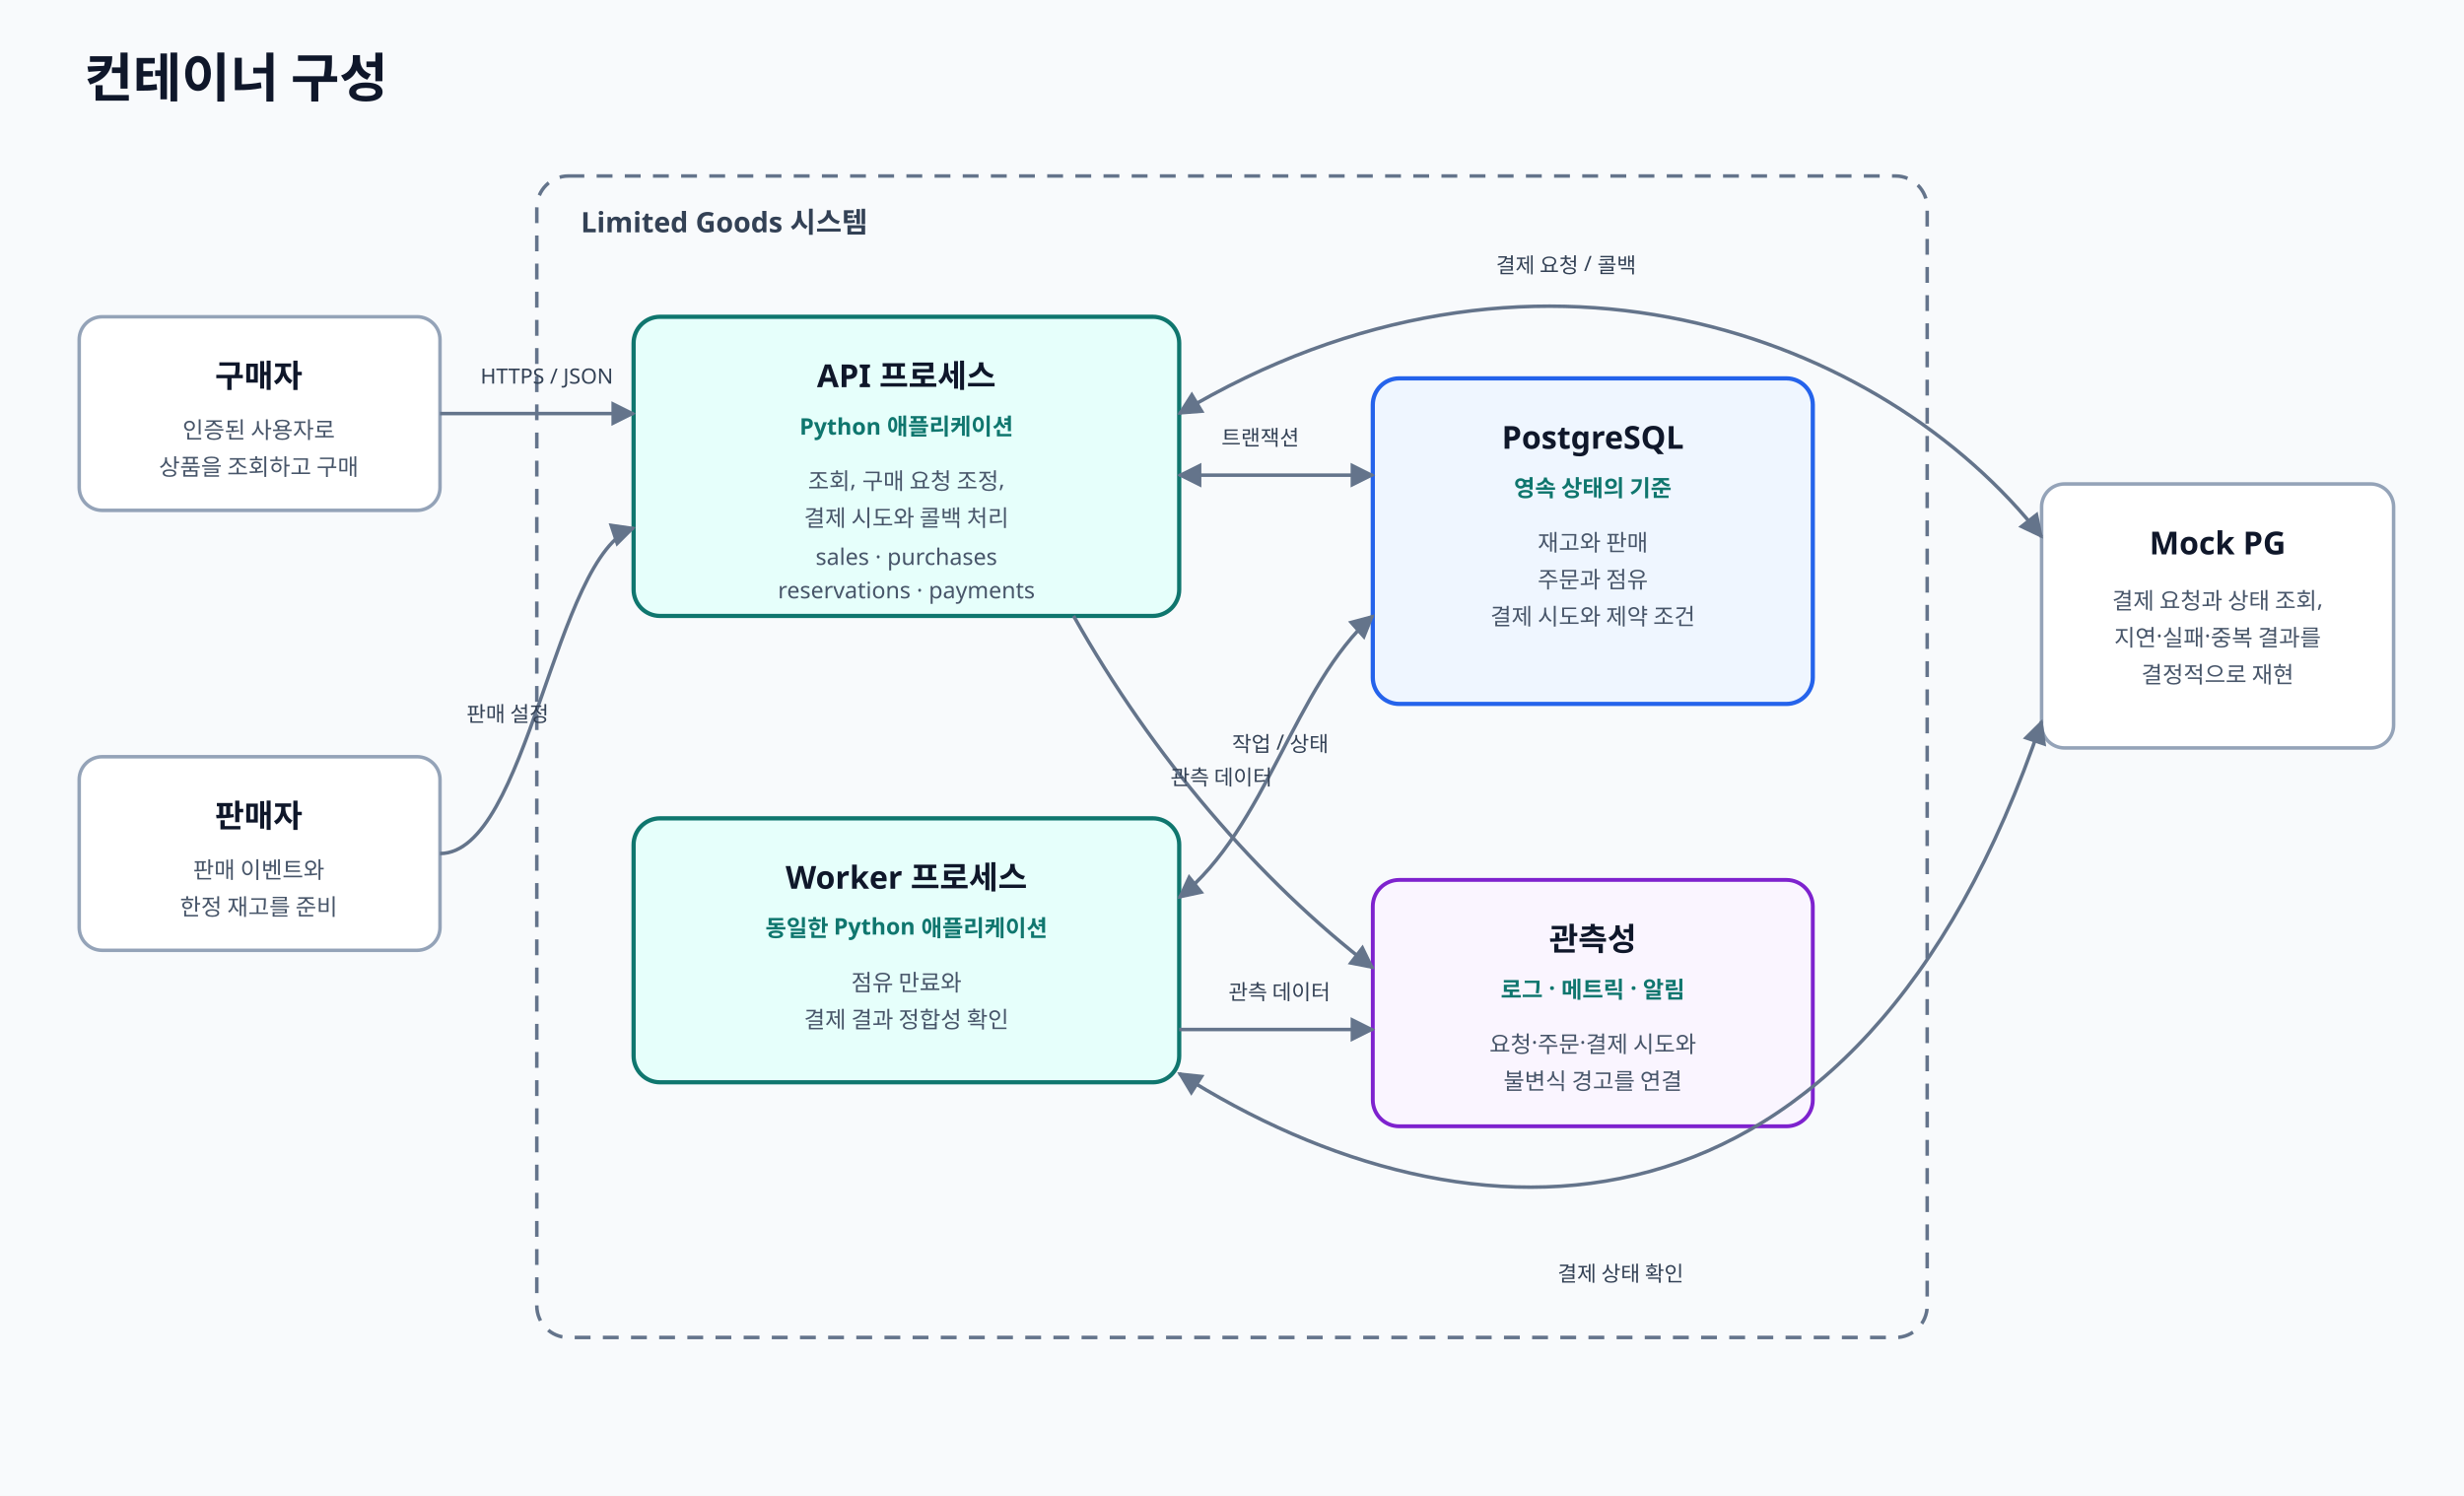
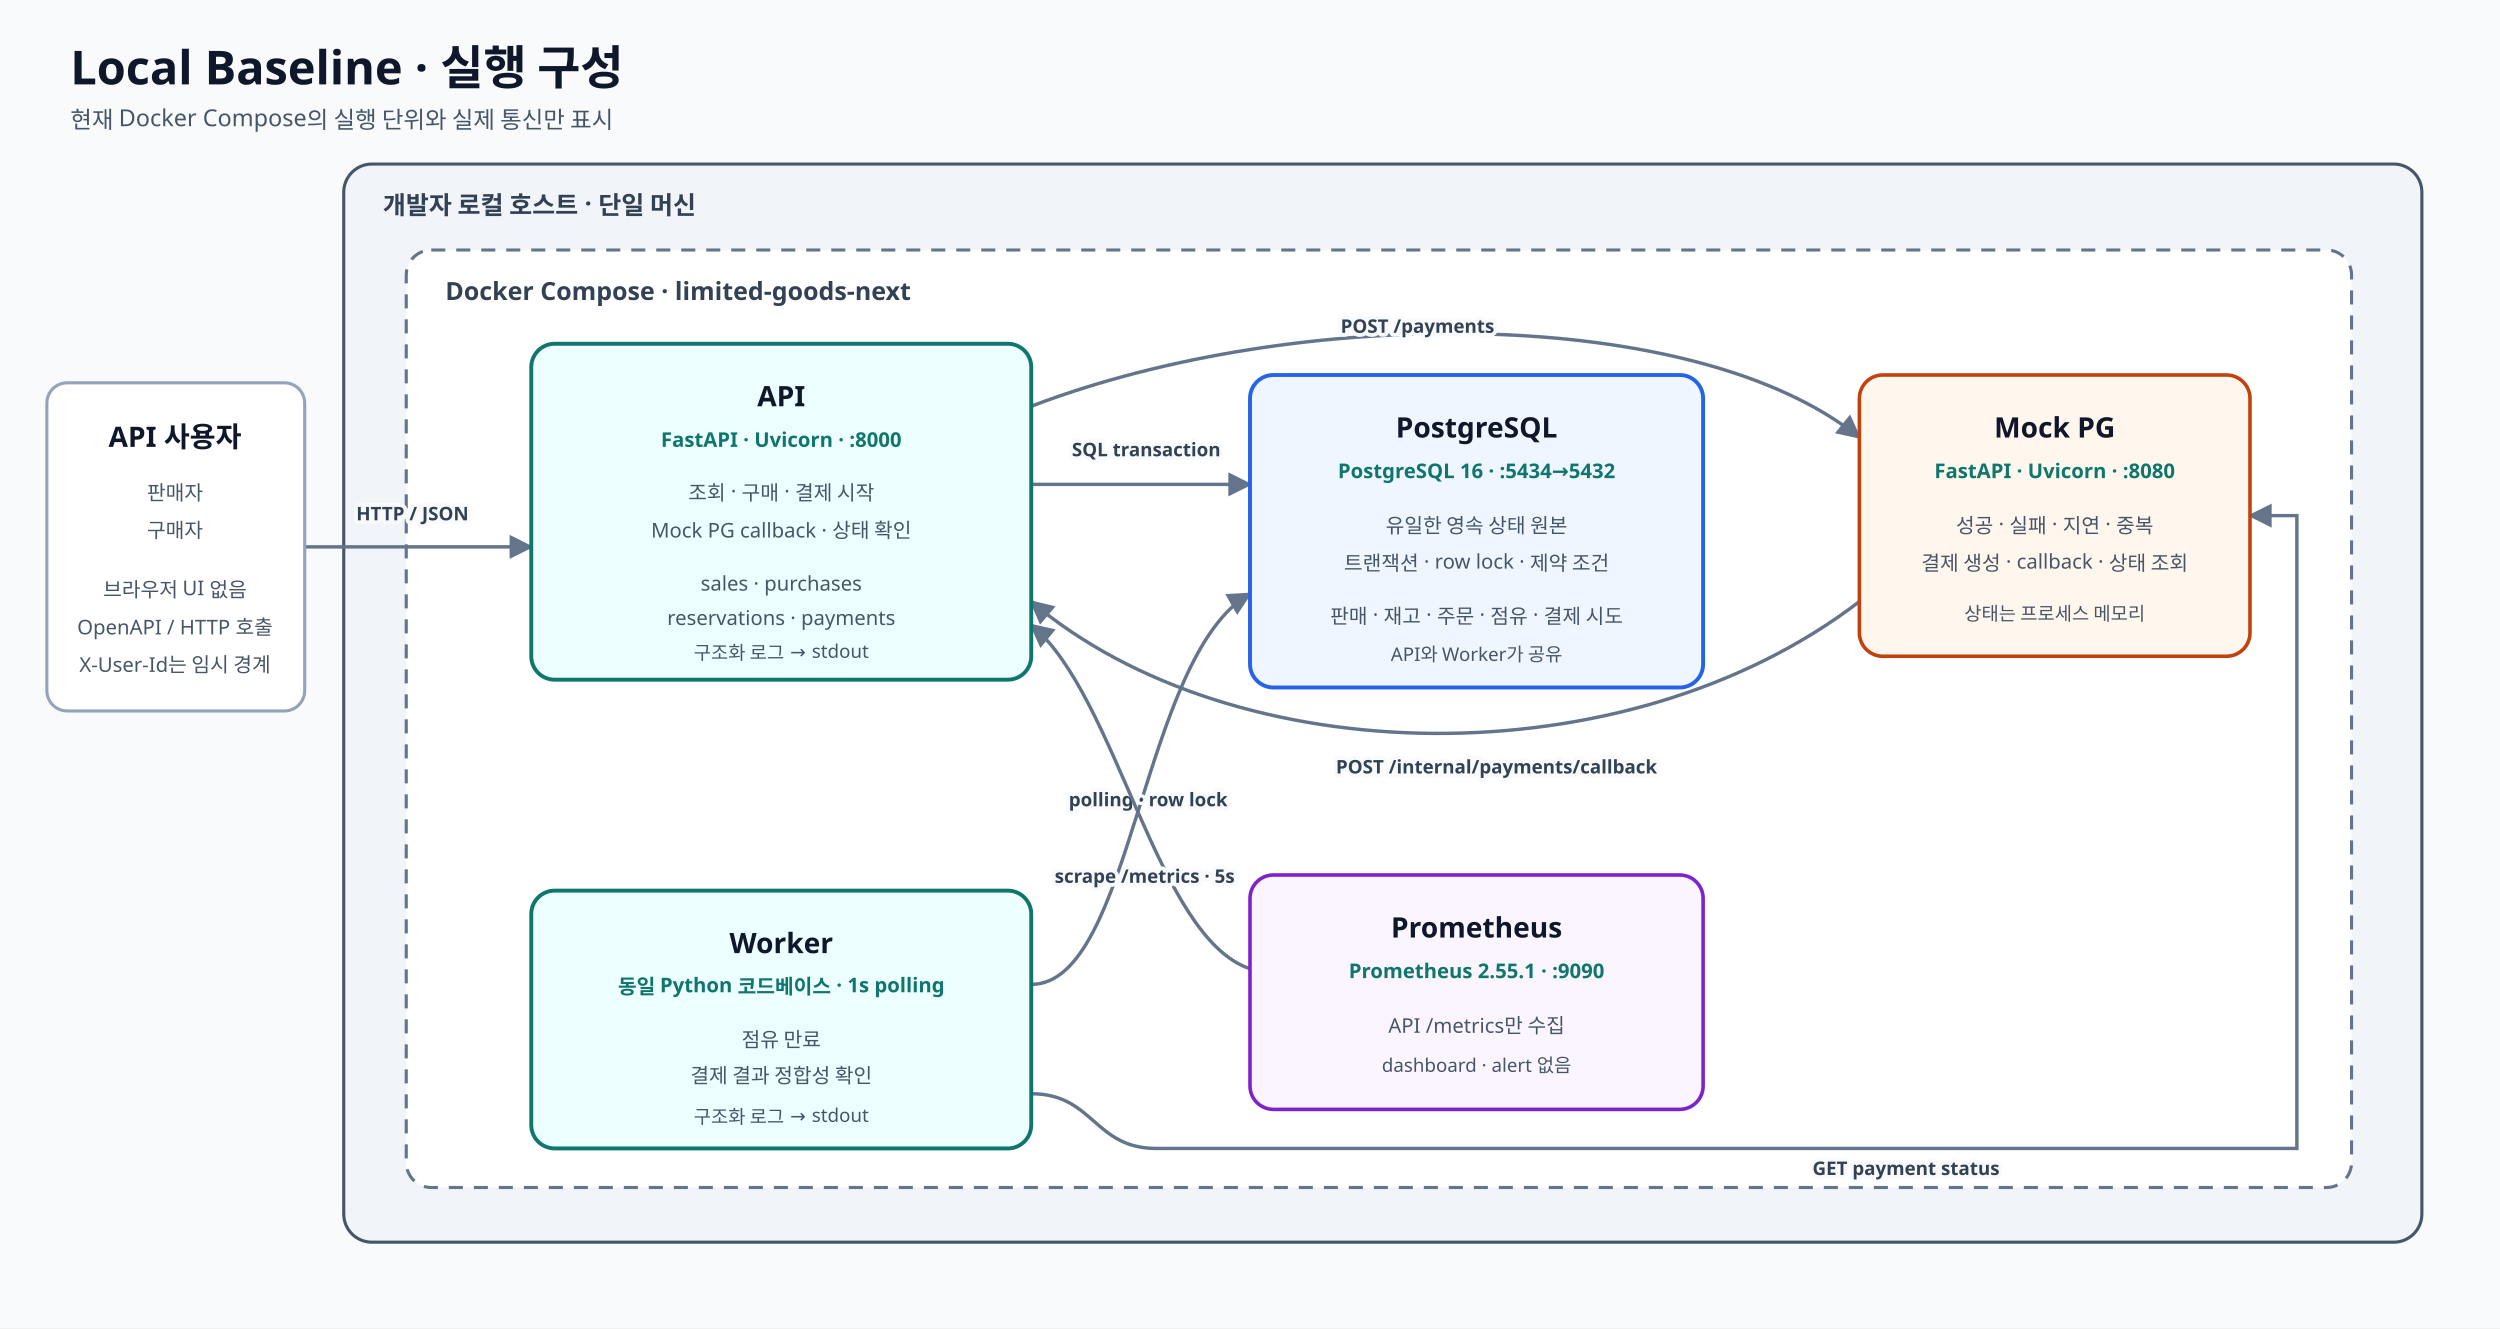
- <svg xmlns="http://www.w3.org/2000/svg" width="1400" height="850" viewBox="0 0 1400 850" role="img" aria-labelledby="title desc">
+ <svg xmlns="http://www.w3.org/2000/svg" width="1600" height="850" viewBox="0 0 1600 850" role="img" aria-labelledby="title desc">
  <defs>
    <style>
      :root { color-scheme: light dark; }
      .bg { fill: #f8fafc; }
-       .boundary { fill: none; stroke: #64748b; stroke-width: 2; stroke-dasharray: 9 7; }
+       .host { fill: #f1f5f9; stroke: #475569; stroke-width: 2; }
+       .compose { fill: #ffffff; stroke: #64748b; stroke-width: 2; stroke-dasharray: 9 7; }
      .external { fill: #ffffff; stroke: #94a3b8; stroke-width: 2; }
-       .container { fill: #e6fffb; stroke: #0f766e; stroke-width: 2.4; }
-       .data { fill: #eff6ff; stroke: #2563eb; stroke-width: 2.4; }
-       .support { fill: #faf5ff; stroke: #7e22ce; stroke-width: 2.2; }
+       .app { fill: #ecfeff; stroke: #0f766e; stroke-width: 2.5; }
+       .data { fill: #eff6ff; stroke: #2563eb; stroke-width: 2.5; }
+       .provider { fill: #fff7ed; stroke: #c2410c; stroke-width: 2.3; }
+       .observe { fill: #faf5ff; stroke: #7e22ce; stroke-width: 2.3; }
      .title { fill: #0f172a; font: 700 30px "Malgun Gothic", system-ui, sans-serif; }
+       .subtitle { fill: #475569; font: 400 15px "Malgun Gothic", system-ui, sans-serif; }
      .boundary-title { fill: #334155; font: 700 16px "Malgun Gothic", system-ui, sans-serif; }
      .name { fill: #0f172a; font: 700 18px "Malgun Gothic", system-ui, sans-serif; }
      .tech { fill: #0f766e; font: 600 13px "Malgun Gothic", system-ui, sans-serif; }
      .copy { fill: #475569; font: 400 13px "Malgun Gothic", system-ui, sans-serif; }
-       .arrow { fill: none; stroke: #64748b; stroke-width: 2; marker-end: url(#arrow); }
-       .arrow-both { fill: none; stroke: #64748b; stroke-width: 2; marker-start: url(#arrow-start); marker-end: url(#arrow); }
-       .edge-label { fill: #334155; font: 500 12px "Malgun Gothic", system-ui, sans-serif; }
+       .note { fill: #475569; font: 500 12px "Malgun Gothic", system-ui, sans-serif; }
+       .arrow { fill: none; stroke: #64748b; stroke-width: 2.2; marker-end: url(#arrow); }
+       .edge-label { fill: #334155; font: 600 12px "Malgun Gothic", system-ui, sans-serif; paint-order: stroke; stroke: #f8fafc; stroke-width: 5px; stroke-linejoin: round; }
      @media (prefers-color-scheme: dark) {
        .bg { fill: #0f172a; }
-         .boundary { stroke: #94a3b8; }
+         .host { fill: #111827; stroke: #94a3b8; }
+         .compose { fill: #1e293b; stroke: #94a3b8; }
        .external { fill: #1e293b; stroke: #64748b; }
-         .container { fill: #134e4a; stroke: #2dd4bf; }
+         .app { fill: #134e4a; stroke: #2dd4bf; }
        .data { fill: #172554; stroke: #60a5fa; }
-         .support { fill: #3b0764; stroke: #c084fc; }
+         .provider { fill: #431407; stroke: #fb923c; }
+         .observe { fill: #3b0764; stroke: #c084fc; }
        .title, .name { fill: #f8fafc; }
-         .boundary-title, .copy, .edge-label { fill: #cbd5e1; }
+         .subtitle, .boundary-title, .copy, .note, .edge-label { fill: #cbd5e1; }
        .tech { fill: #5eead4; }
-         .arrow, .arrow-both { stroke: #94a3b8; }
+         .arrow { stroke: #94a3b8; }
+         .edge-label { stroke: #0f172a; }
      }
    </style>
    <marker id="arrow" viewBox="0 0 10 10" refX="9" refY="5" markerWidth="7" markerHeight="7" orient="auto-start-reverse">
      <path d="M0 0L10 5L0 10z" fill="#64748b" />
    </marker>
-     <marker id="arrow-start" viewBox="0 0 10 10" refX="1" refY="5" markerWidth="7" markerHeight="7" orient="auto">
-       <path d="M10 0L0 5L10 10z" fill="#64748b" />
-     </marker>
  </defs>
-   <rect class="bg" width="1400" height="850" />
-   <text class="title" x="48" y="55">컨테이너 구성</text>
-   <rect class="external" x="45" y="180" width="205" height="110" rx="13" />
-   <text class="name" x="147" y="220" text-anchor="middle">구매자</text>
-   <text class="copy" x="147" y="249" text-anchor="middle">인증된 사용자로</text>
-   <text class="copy" x="147" y="270" text-anchor="middle">상품을 조회하고 구매</text>
-   <rect class="external" x="45" y="430" width="205" height="110" rx="13" />
-   <text class="name" x="147" y="470" text-anchor="middle">판매자</text>
-   <text class="copy" x="147" y="499" text-anchor="middle">판매 이벤트와</text>
-   <text class="copy" x="147" y="520" text-anchor="middle">한정 재고를 준비</text>
-   <rect class="boundary" x="305" y="100" width="790" height="660" rx="18" />
-   <text class="boundary-title" x="330" y="132">Limited Goods 시스템</text>
-   <rect class="container" x="360" y="180" width="310" height="170" rx="15" />
-   <text class="name" x="515" y="220" text-anchor="middle">API 프로세스</text>
-   <text class="tech" x="515" y="247" text-anchor="middle">Python 애플리케이션</text>
-   <text class="copy" x="515" y="278" text-anchor="middle">조회, 구매 요청 조정,</text>
-   <text class="copy" x="515" y="299" text-anchor="middle">결제 시도와 콜백 처리</text>
-   <text class="copy" x="515" y="321" text-anchor="middle">sales · purchases</text>
-   <text class="copy" x="515" y="340" text-anchor="middle">reservations · payments</text>
-   <rect class="container" x="360" y="465" width="310" height="150" rx="15" />
-   <text class="name" x="515" y="505" text-anchor="middle">Worker 프로세스</text>
-   <text class="tech" x="515" y="532" text-anchor="middle">동일한 Python 애플리케이션</text>
-   <text class="copy" x="515" y="563" text-anchor="middle">점유 만료와</text>
-   <text class="copy" x="515" y="584" text-anchor="middle">결제 결과 정합성 확인</text>
-   <rect class="data" x="780" y="215" width="250" height="185" rx="15" />
-   <text class="name" x="905" y="255" text-anchor="middle">PostgreSQL</text>
-   <text class="tech" x="905" y="282" text-anchor="middle">영속 상태의 기준</text>
-   <text class="copy" x="905" y="313" text-anchor="middle">재고와 판매</text>
-   <text class="copy" x="905" y="334" text-anchor="middle">주문과 점유</text>
-   <text class="copy" x="905" y="355" text-anchor="middle">결제 시도와 제약 조건</text>
-   <rect class="support" x="780" y="500" width="250" height="140" rx="15" />
-   <text class="name" x="905" y="540" text-anchor="middle">관측성</text>
-   <text class="tech" x="905" y="567" text-anchor="middle">로그 · 메트릭 · 알림</text>
-   <text class="copy" x="905" y="598" text-anchor="middle">요청·주문·결제 시도와</text>
-   <text class="copy" x="905" y="619" text-anchor="middle">불변식 경고를 연결</text>
-   <rect class="external" x="1160" y="275" width="200" height="150" rx="13" />
-   <text class="name" x="1260" y="315" text-anchor="middle">Mock PG</text>
-   <text class="copy" x="1260" y="346" text-anchor="middle">결제 요청과 상태 조회,</text>
-   <text class="copy" x="1260" y="367" text-anchor="middle">지연·실패·중복 결과를</text>
-   <text class="copy" x="1260" y="388" text-anchor="middle">결정적으로 재현</text>
-   <path class="arrow" d="M250 235 L360 235" />
-   <text class="edge-label" x="273" y="218">HTTPS / JSON</text>
-   <path class="arrow" d="M250 485 C300 485 315 315 360 300" />
-   <text class="edge-label" x="265" y="410">판매 설정</text>
-   <path class="arrow-both" d="M670 270 L780 270" />
-   <text class="edge-label" x="694" y="253">트랜잭션</text>
-   <path class="arrow-both" d="M670 510 C720 470 735 390 780 350" />
-   <text class="edge-label" x="700" y="427">작업 / 상태</text>
-   <path class="arrow" d="M610 350 C655 430 715 500 780 550" />
-   <text class="edge-label" x="665" y="446">관측 데이터</text>
-   <path class="arrow" d="M670 585 L780 585" />
-   <text class="edge-label" x="698" y="568">관측 데이터</text>
-   <path class="arrow-both" d="M670 235 C870 115 1070 190 1160 305" />
-   <text class="edge-label" x="850" y="155">결제 요청 / 콜백</text>
-   <path class="arrow-both" d="M670 610 C835 715 1055 720 1160 410" />
-   <text class="edge-label" x="885" y="728">결제 상태 확인</text>
+   <rect class="bg" width="1600" height="850" />
+   <text class="title" x="45" y="54">Local Baseline · 실행 구성</text>
+   <text class="subtitle" x="45" y="82">현재 Docker Compose의 실행 단위와 실제 통신만 표시</text>
+   <rect class="host" x="220" y="105" width="1330" height="690" rx="18" />
+   <text class="boundary-title" x="245" y="137">개발자 로컬 호스트 · 단일 머신</text>
+   <rect class="compose" x="260" y="160" width="1245" height="600" rx="16" />
+   <text class="boundary-title" x="285" y="192">Docker Compose · limited-goods-next</text>
+   <path class="arrow" d="M195 350 H340" />
+   <text class="edge-label" x="228" y="333">HTTP / JSON</text>
+   <path class="arrow" d="M660 310 H800" />
+   <text class="edge-label" x="686" y="292">SQL transaction</text>
+   <path class="arrow" d="M660 630 C725 630 730 420 800 380" />
+   <text class="edge-label" x="684" y="516">polling · row lock</text>
+   <path class="arrow" d="M660 260 C830 195 1085 195 1190 280" />
+   <text class="edge-label" x="858" y="213">POST /payments</text>
+   <path class="arrow" d="M1190 385 C1040 500 790 495 660 385" />
+   <text class="edge-label" x="855" y="495">POST /internal/payments/callback</text>
+   <path class="arrow" d="M660 700 C700 700 700 735 740 735 H1470 V330 H1440" />
+   <text class="edge-label" x="1160" y="752">GET payment status</text>
+   <path class="arrow" d="M800 620 C740 600 715 445 660 400" />
+   <text class="edge-label" x="675" y="565">scrape /metrics · 5s</text>
+   <rect class="external" x="30" y="245" width="165" height="210" rx="13" />
+   <text class="name" x="112" y="286" text-anchor="middle">API 사용자</text>
+   <text class="copy" x="112" y="320" text-anchor="middle">판매자</text>
+   <text class="copy" x="112" y="344" text-anchor="middle">구매자</text>
+   <text class="copy" x="112" y="382" text-anchor="middle">브라우저 UI 없음</text>
+   <text class="copy" x="112" y="406" text-anchor="middle">OpenAPI / HTTP 호출</text>
+   <text class="copy" x="112" y="430" text-anchor="middle">X-User-Id는 임시 경계</text>
+   <rect class="app" x="340" y="220" width="320" height="215" rx="15" />
+   <text class="name" x="500" y="260" text-anchor="middle">API</text>
+   <text class="tech" x="500" y="286" text-anchor="middle">FastAPI · Uvicorn · :8000</text>
+   <text class="copy" x="500" y="320" text-anchor="middle">조회 · 구매 · 결제 시작</text>
+   <text class="copy" x="500" y="344" text-anchor="middle">Mock PG callback · 상태 확인</text>
+   <text class="copy" x="500" y="378" text-anchor="middle">sales · purchases</text>
+   <text class="copy" x="500" y="400" text-anchor="middle">reservations · payments</text>
+   <text class="note" x="500" y="422" text-anchor="middle">구조화 로그 → stdout</text>
+   <rect class="app" x="340" y="570" width="320" height="165" rx="15" />
+   <text class="name" x="500" y="610" text-anchor="middle">Worker</text>
+   <text class="tech" x="500" y="636" text-anchor="middle">동일 Python 코드베이스 · 1s polling</text>
+   <text class="copy" x="500" y="670" text-anchor="middle">점유 만료</text>
+   <text class="copy" x="500" y="693" text-anchor="middle">결제 결과 정합성 확인</text>
+   <text class="note" x="500" y="719" text-anchor="middle">구조화 로그 → stdout</text>
+   <rect class="data" x="800" y="240" width="290" height="200" rx="15" />
+   <text class="name" x="945" y="280" text-anchor="middle">PostgreSQL</text>
+   <text class="tech" x="945" y="306" text-anchor="middle">PostgreSQL 16 · :5434→5432</text>
+   <text class="copy" x="945" y="341" text-anchor="middle">유일한 영속 상태 원본</text>
+   <text class="copy" x="945" y="365" text-anchor="middle">트랜잭션 · row lock · 제약 조건</text>
+   <text class="copy" x="945" y="399" text-anchor="middle">판매 · 재고 · 주문 · 점유 · 결제 시도</text>
+   <text class="note" x="945" y="423" text-anchor="middle">API와 Worker가 공유</text>
+   <rect class="provider" x="1190" y="240" width="250" height="180" rx="15" />
+   <text class="name" x="1315" y="280" text-anchor="middle">Mock PG</text>
+   <text class="tech" x="1315" y="306" text-anchor="middle">FastAPI · Uvicorn · :8080</text>
+   <text class="copy" x="1315" y="341" text-anchor="middle">성공 · 실패 · 지연 · 중복</text>
+   <text class="copy" x="1315" y="365" text-anchor="middle">결제 생성 · callback · 상태 조회</text>
+   <text class="note" x="1315" y="397" text-anchor="middle">상태는 프로세스 메모리</text>
+   <rect class="observe" x="800" y="560" width="290" height="150" rx="15" />
+   <text class="name" x="945" y="600" text-anchor="middle">Prometheus</text>
+   <text class="tech" x="945" y="626" text-anchor="middle">Prometheus 2.55.1 · :9090</text>
+   <text class="copy" x="945" y="661" text-anchor="middle">API /metrics만 수집</text>
+   <text class="note" x="945" y="686" text-anchor="middle">dashboard · alert 없음</text>
</svg>
